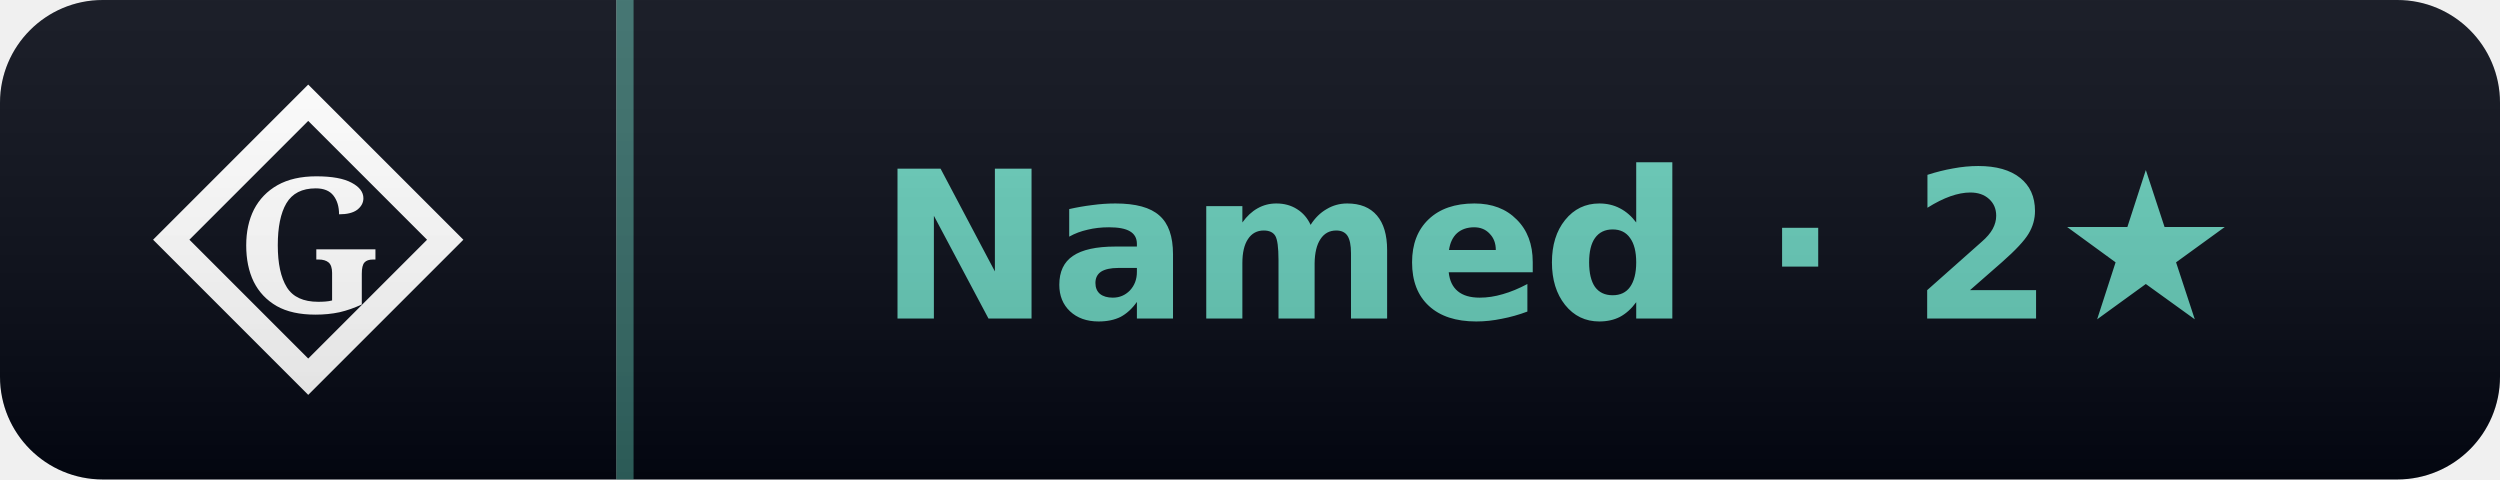
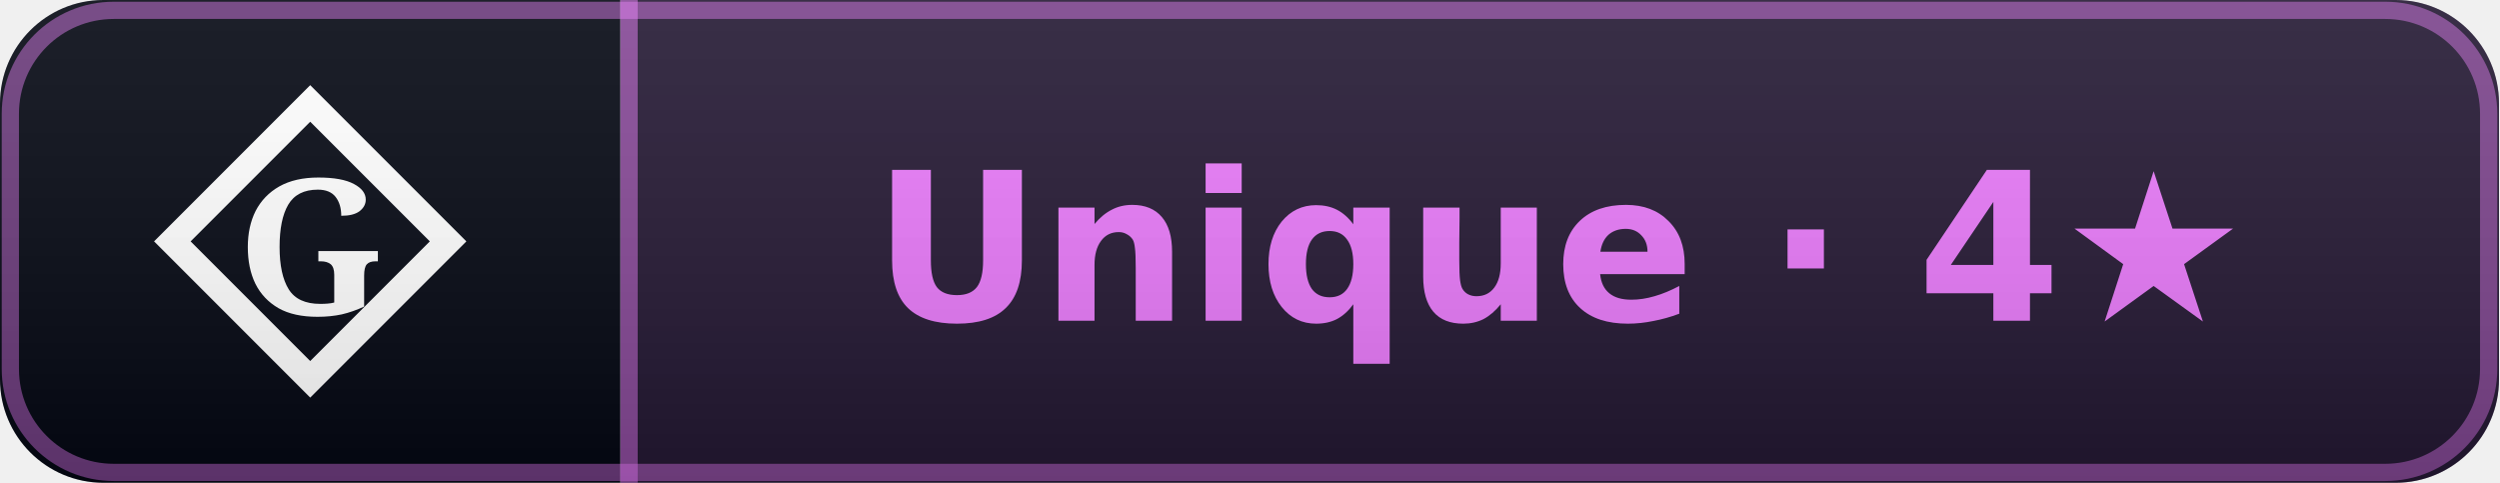
- <svg xmlns="http://www.w3.org/2000/svg" width="146" height="28" viewBox="0 0 146 28" role="img" aria-label="Gaia rank: Named (2 stars)">
+ <svg xmlns="http://www.w3.org/2000/svg" width="145" height="28" viewBox="0 0 145 28" role="img" aria-label="Gaia rank: Unique (4 stars)">
  <linearGradient id="sh" x2="0" y2="100%">
    <stop offset="0" stop-color="#fff" stop-opacity=".10" />
    <stop offset="1" stop-opacity=".14" />
  </linearGradient>
  <clipPath id="rc">
-     <rect width="146" height="28" rx="6" fill="#fff" />
+     <rect width="145" height="28" rx="6" fill="#fff" />
  </clipPath>
  <g clip-path="url(#rc)">
    <rect width="36" height="28" fill="#030712" />
-     <rect x="36.0" width="110.0" height="28" fill="#030712" />
-     <rect x="36.0" width="1" height="28" fill="rgba(99,202,183,0.5)" />
+     <rect x="36.0" width="109.0" height="28" fill="#030712" />
+     <rect x="36.0" width="109.0" height="28" fill="rgba(232,121,249,0.14)" />
+     <rect x="36.0" width="1" height="28" fill="rgba(232,121,249,0.5)" />
    <path d="M 18.0 6 L 26.0 14 L 18.0 22 L 10.0 14 Z" fill="none" stroke="#ffffff" stroke-width="1.5" stroke-linejoin="miter" />
    <text x="18.0" y="14" font-family="EB Garamond, Georgia, serif" font-weight="600" font-size="11" fill="#ffffff" text-anchor="middle" dominant-baseline="central">G</text>
-     <text x="91.0" y="18.6" font-family="Verdana,DejaVu Sans,sans-serif" font-size="12" font-weight="700" text-anchor="middle" fill="#63cab7">Named · 2★</text>
-     <rect width="146" height="28" fill="url(#sh)" />
+     <text x="90.5" y="18.6" font-family="Verdana,DejaVu Sans,sans-serif" font-size="12" font-weight="700" text-anchor="middle" fill="#e879f9">Unique · 4★</text>
+     <rect x="0.6" y="0.6" width="143.8" height="26.8" fill="none" stroke="rgba(232,121,249,0.45)" stroke-width="1" rx="6" />
+     <rect width="145" height="28" fill="url(#sh)" />
  </g>
</svg>
